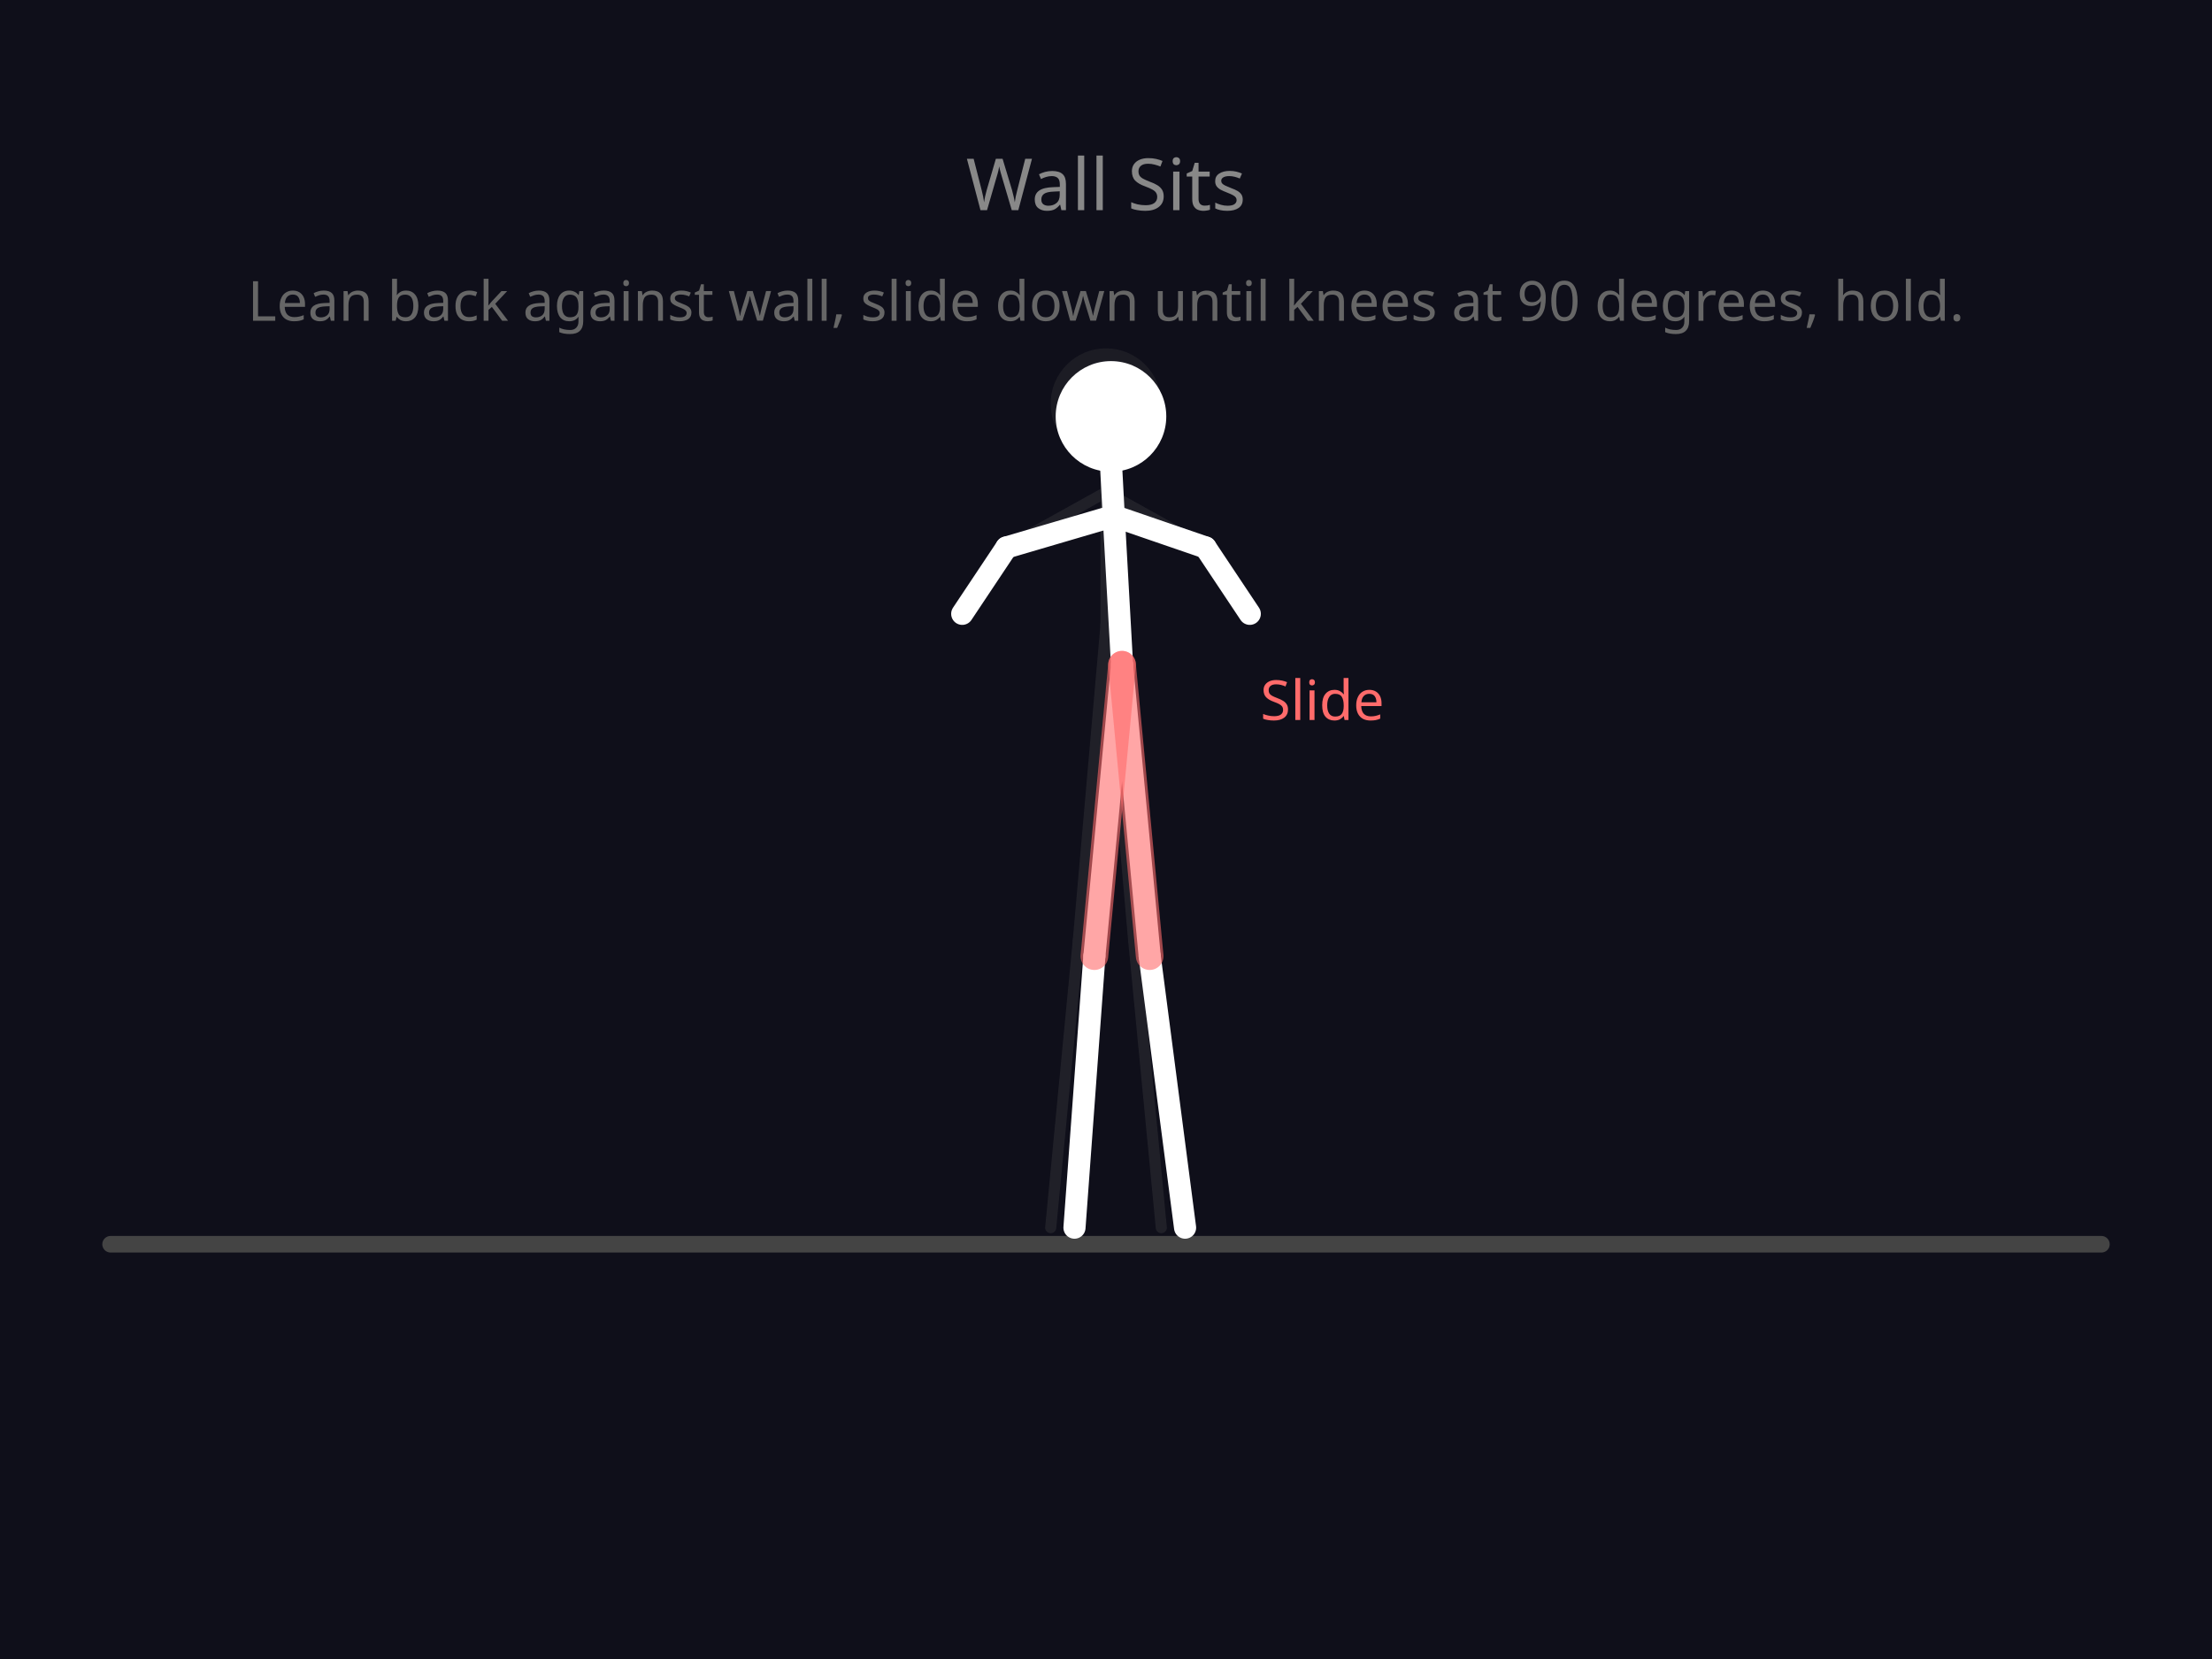
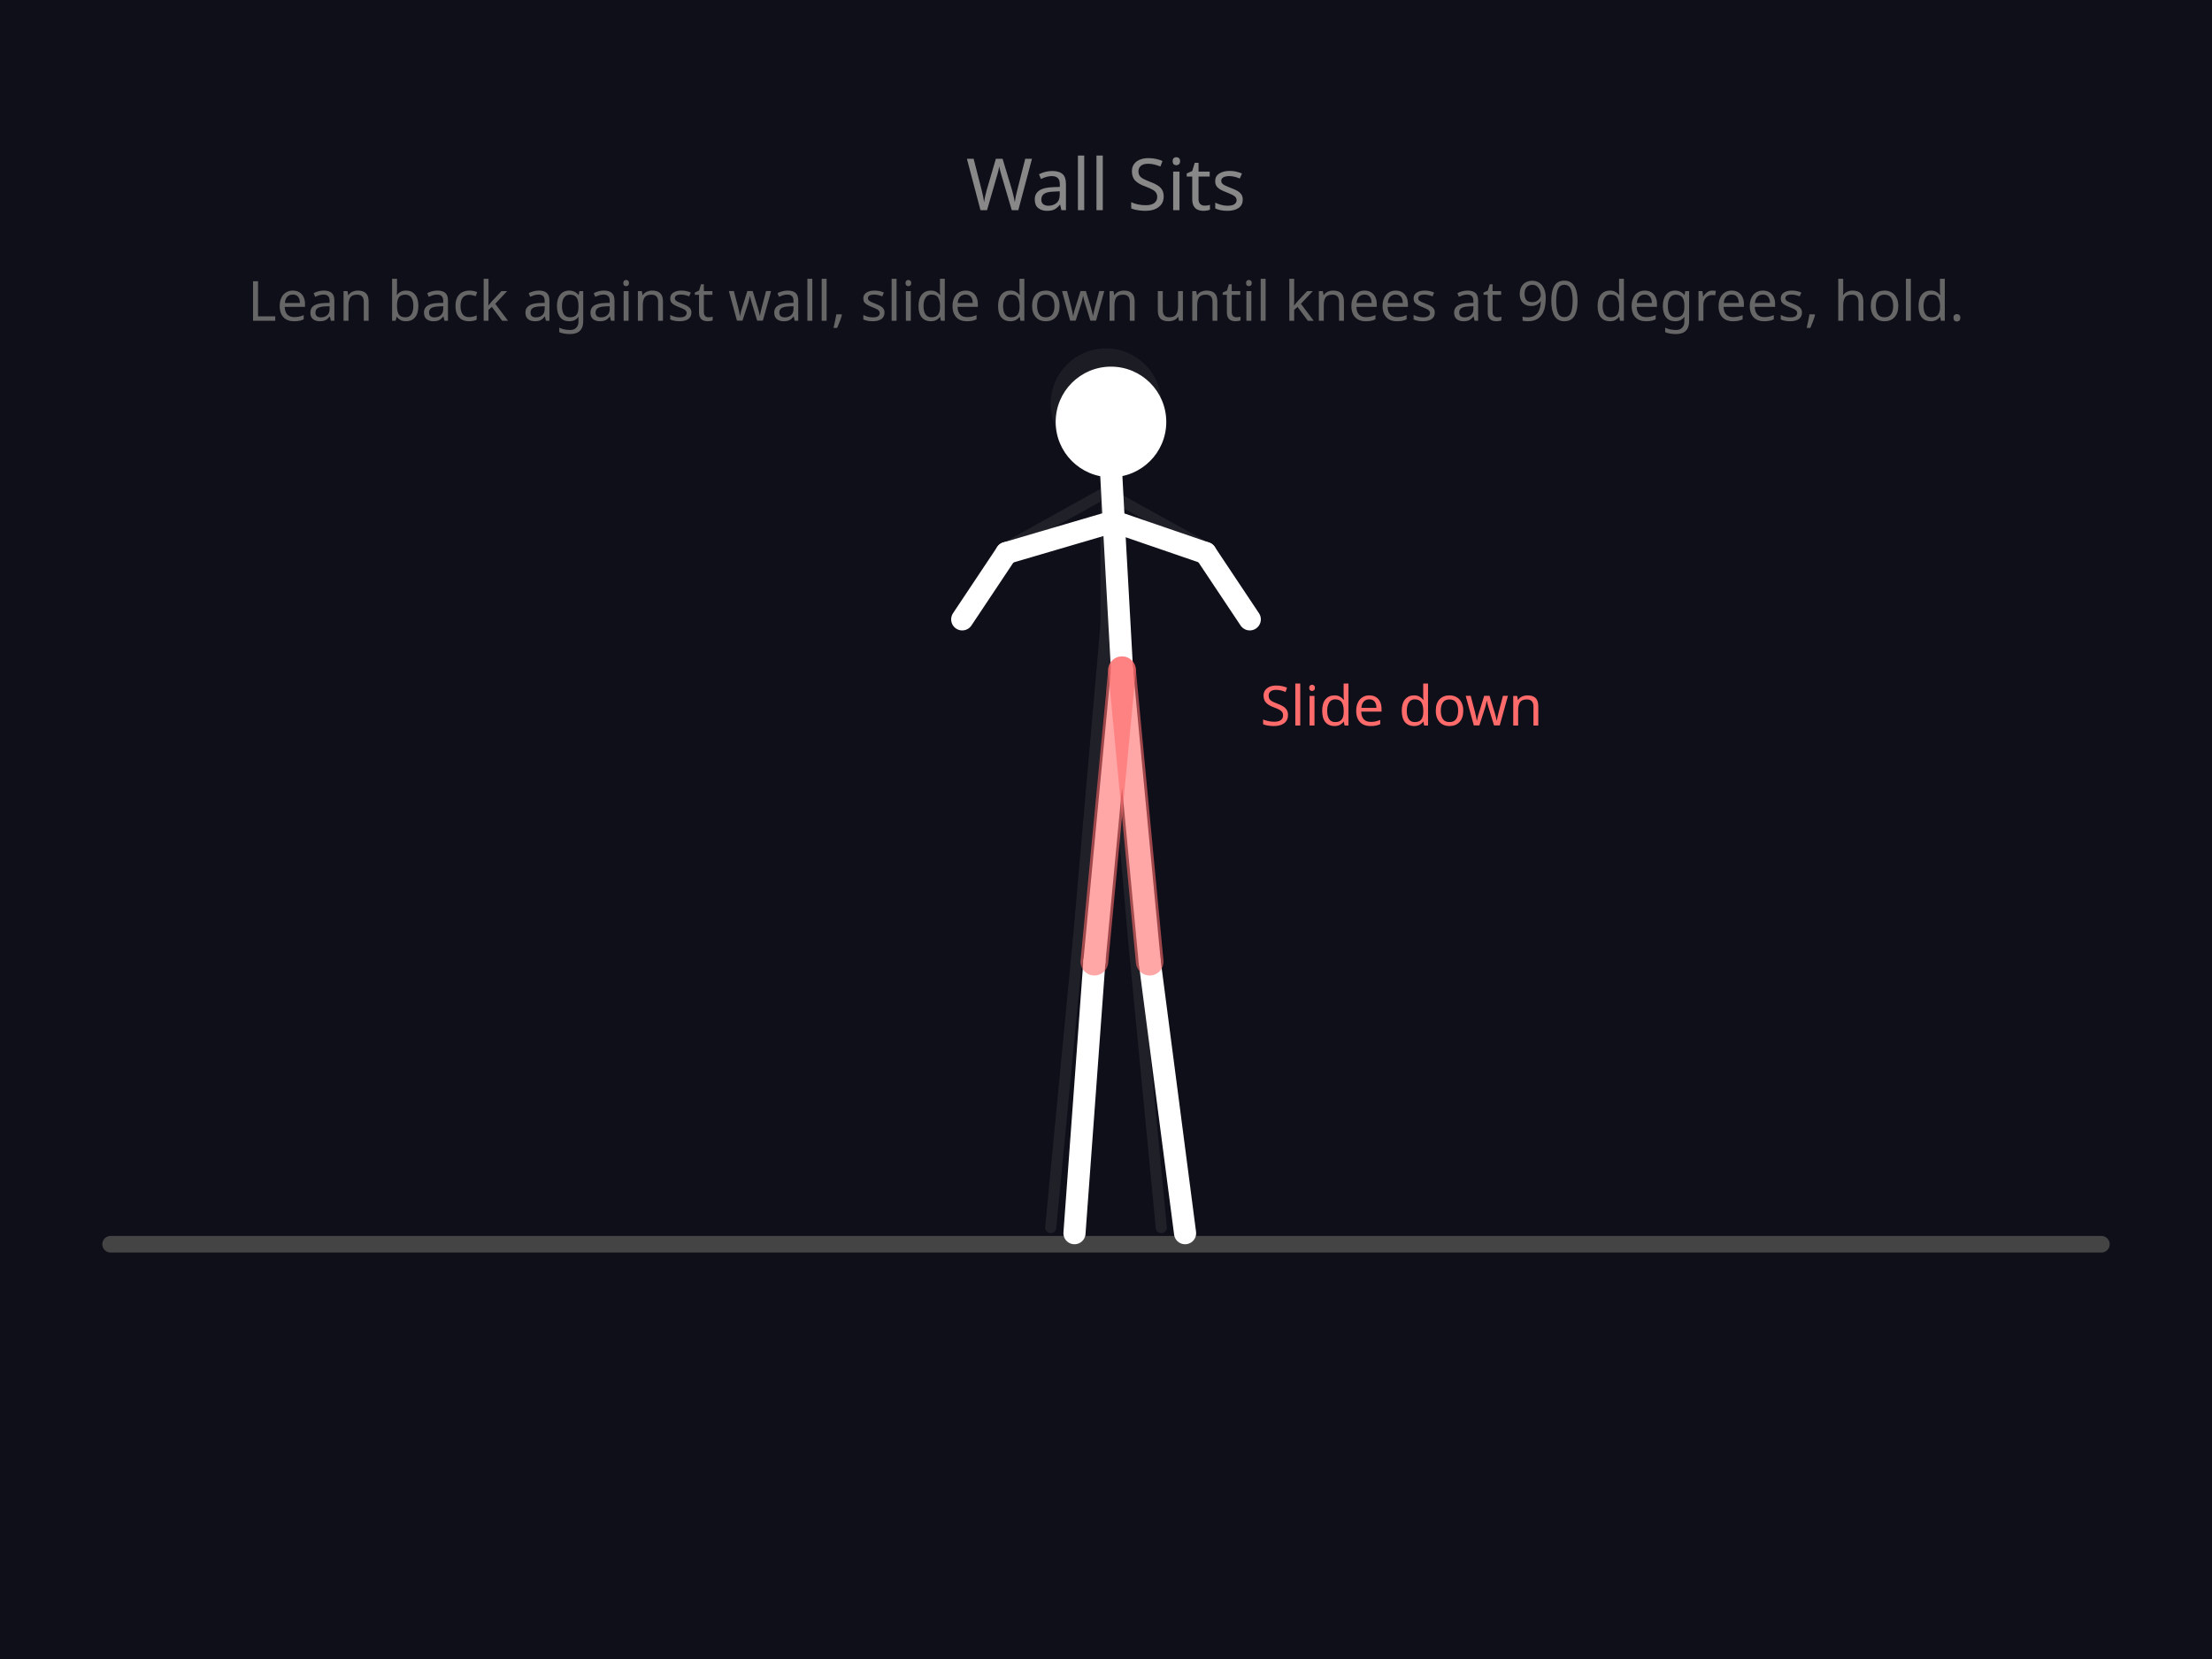
<svg xmlns="http://www.w3.org/2000/svg" viewBox="0 0 400 300">
  <rect width="400" height="300" fill="#0f0f1a" />
  <line x1="20" y1="225" x2="380" y2="225" stroke="#444" stroke-width="3" stroke-linecap="round" />
  <text x="200" y="38" fill="#888" font-size="13" font-family="sans-serif" text-anchor="middle">Wall Sits</text>
  <text x="200" y="58" fill="#666" font-size="10" font-family="sans-serif" text-anchor="middle">Lean back against wall, slide down until knees at 90 degrees, hold.</text>
  <g stroke="#555" stroke-width="2" fill="none" stroke-linecap="round" stroke-linejoin="round" opacity="0.25">
    <circle cx="200" cy="73" r="10" fill="#444" stroke="none" />
    <line x1="200" y1="73" x2="200" y2="81" />
    <line x1="200" y1="81" x2="200" y2="89" />
    <line x1="200" y1="89" x2="200" y2="113" />
    <line x1="200" y1="89" x2="182" y2="99" />
    <line x1="182" y1="99" x2="174" y2="111" />
    <line x1="200" y1="89" x2="218" y2="99" />
    <line x1="218" y1="99" x2="226" y2="111" />
    <line x1="200" y1="113" x2="195" y2="170" />
    <line x1="195" y1="170" x2="190" y2="222" />
    <line x1="200" y1="113" x2="205" y2="170" />
    <line x1="205" y1="170" x2="210" y2="222" />
  </g>
  <g stroke="#FFF" stroke-width="4" fill="none" stroke-linecap="round" stroke-linejoin="round">
-     <circle cx="200.9" cy="75.3" r="10" fill="#FFF" stroke="none" />
-     <line x1="200.9" y1="75.3" x2="200.9" y2="83.9" />
-     <line x1="200.9" y1="83.9" x2="201.4" y2="93.3" />
-     <line x1="201.4" y1="93.3" x2="202.9" y2="120.2" />
-     <line x1="201.4" y1="93.3" x2="182" y2="99" />
-     <line x1="182" y1="99" x2="174" y2="111" />
-     <line x1="201.4" y1="93.3" x2="218" y2="99" />
-     <line x1="218" y1="99" x2="226" y2="111" />
-     <line x1="202.9" y1="120.2" x2="197.9" y2="172.9" />
-     <line x1="197.9" y1="172.9" x2="194.3" y2="222" />
-     <line x1="202.9" y1="120.2" x2="207.9" y2="172.9" />
-     <line x1="207.9" y1="172.9" x2="214.3" y2="222" />
-     <line x1="202.9" y1="120.2" x2="197.9" y2="172.9" stroke="#FF6B6B" stroke-width="5" opacity="0.6" />
-     <line x1="202.9" y1="120.2" x2="207.9" y2="172.9" stroke="#FF6B6B" stroke-width="5" opacity="0.6" />
+     <circle cx="200.9" cy="76.3" r="10" fill="#FFF" stroke="none" />
+     <line x1="200.9" y1="76.3" x2="200.9" y2="84.9" />
+     <line x1="200.9" y1="84.9" x2="201.4" y2="94.3" />
+     <line x1="201.4" y1="94.3" x2="202.9" y2="121.2" />
+     <line x1="201.4" y1="94.3" x2="182" y2="100" />
+     <line x1="182" y1="100" x2="174" y2="112" />
+     <line x1="201.4" y1="94.3" x2="218" y2="100" />
+     <line x1="218" y1="100" x2="226" y2="112" />
+     <line x1="202.9" y1="121.2" x2="197.9" y2="173.9" />
+     <line x1="197.9" y1="173.9" x2="194.3" y2="223" />
+     <line x1="202.9" y1="121.2" x2="207.9" y2="173.9" />
+     <line x1="207.9" y1="173.9" x2="214.3" y2="223" />
+     <line x1="202.9" y1="121.2" x2="197.9" y2="173.9" stroke="#FF6B6B" stroke-width="5" opacity="0.6" />
+     <line x1="202.9" y1="121.2" x2="207.9" y2="173.9" stroke="#FF6B6B" stroke-width="5" opacity="0.6" />
  </g>
-   <text x="227.9" y="130.2" fill="#FF6B6B" font-size="10" font-family="sans-serif">Slide</text>
+   <text x="227.9" y="131.2" fill="#FF6B6B" font-size="10" font-family="sans-serif">Slide down</text>
</svg>
